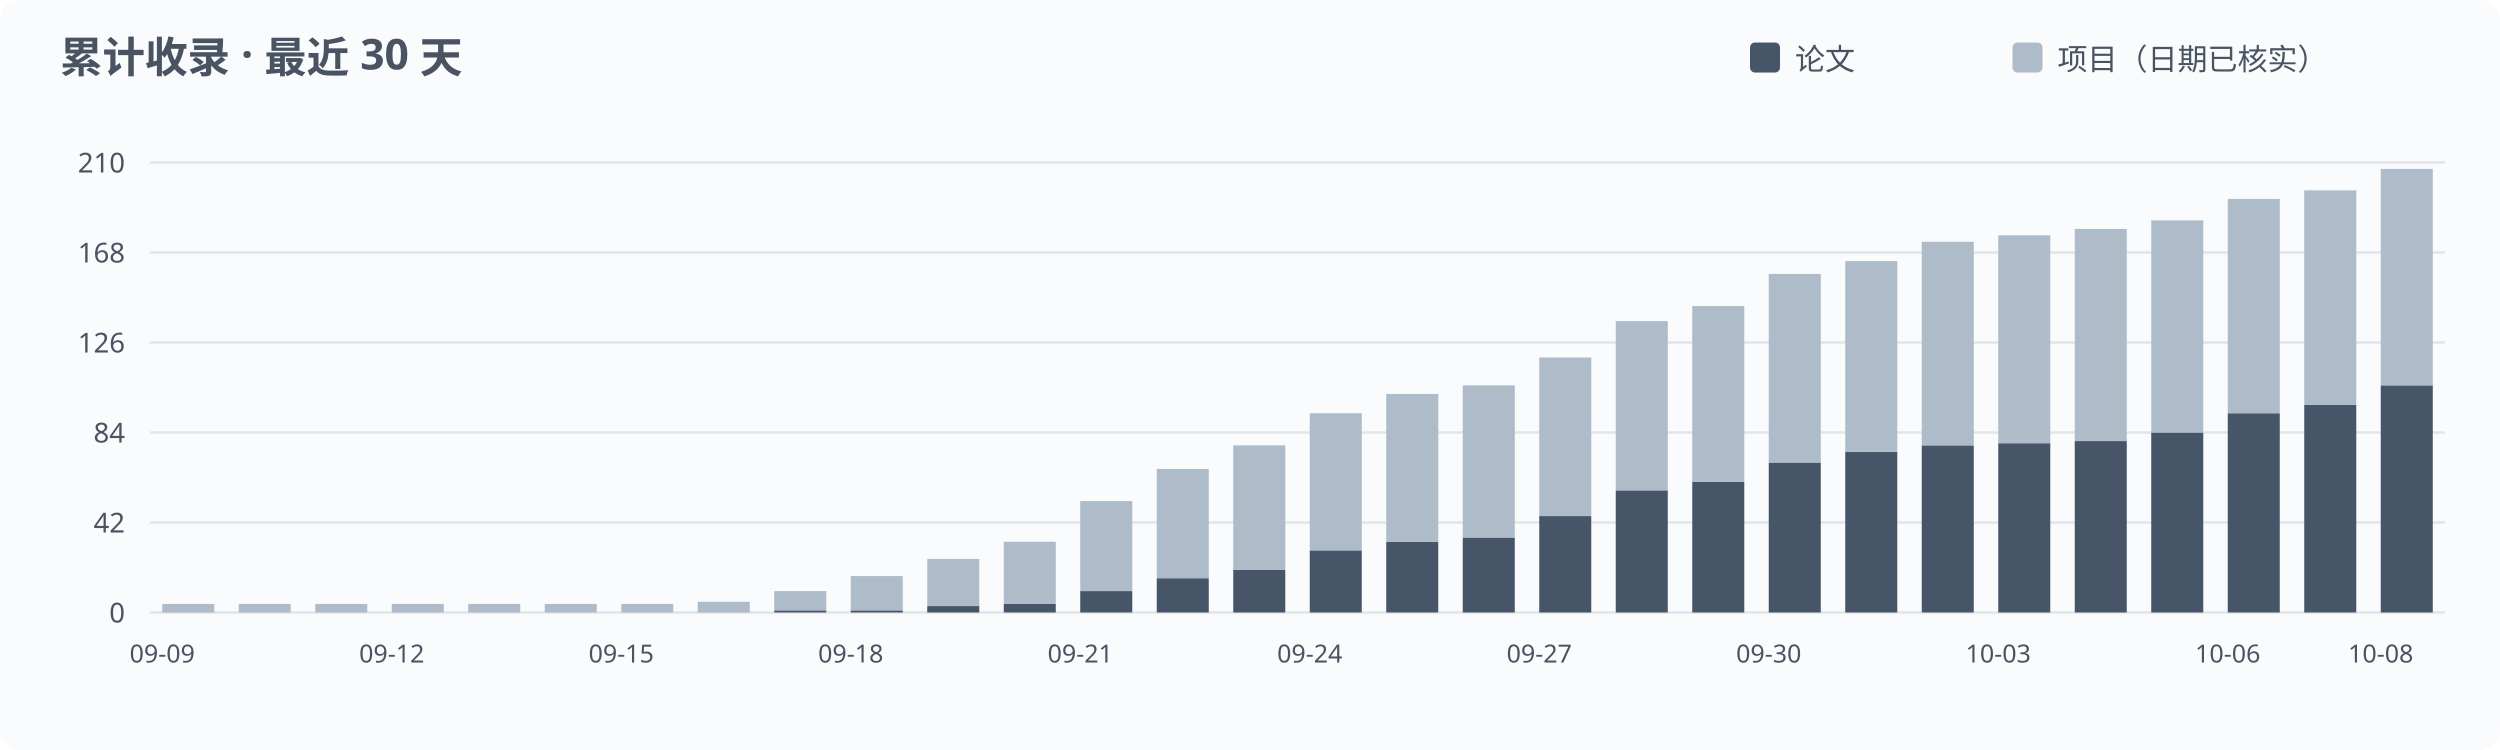
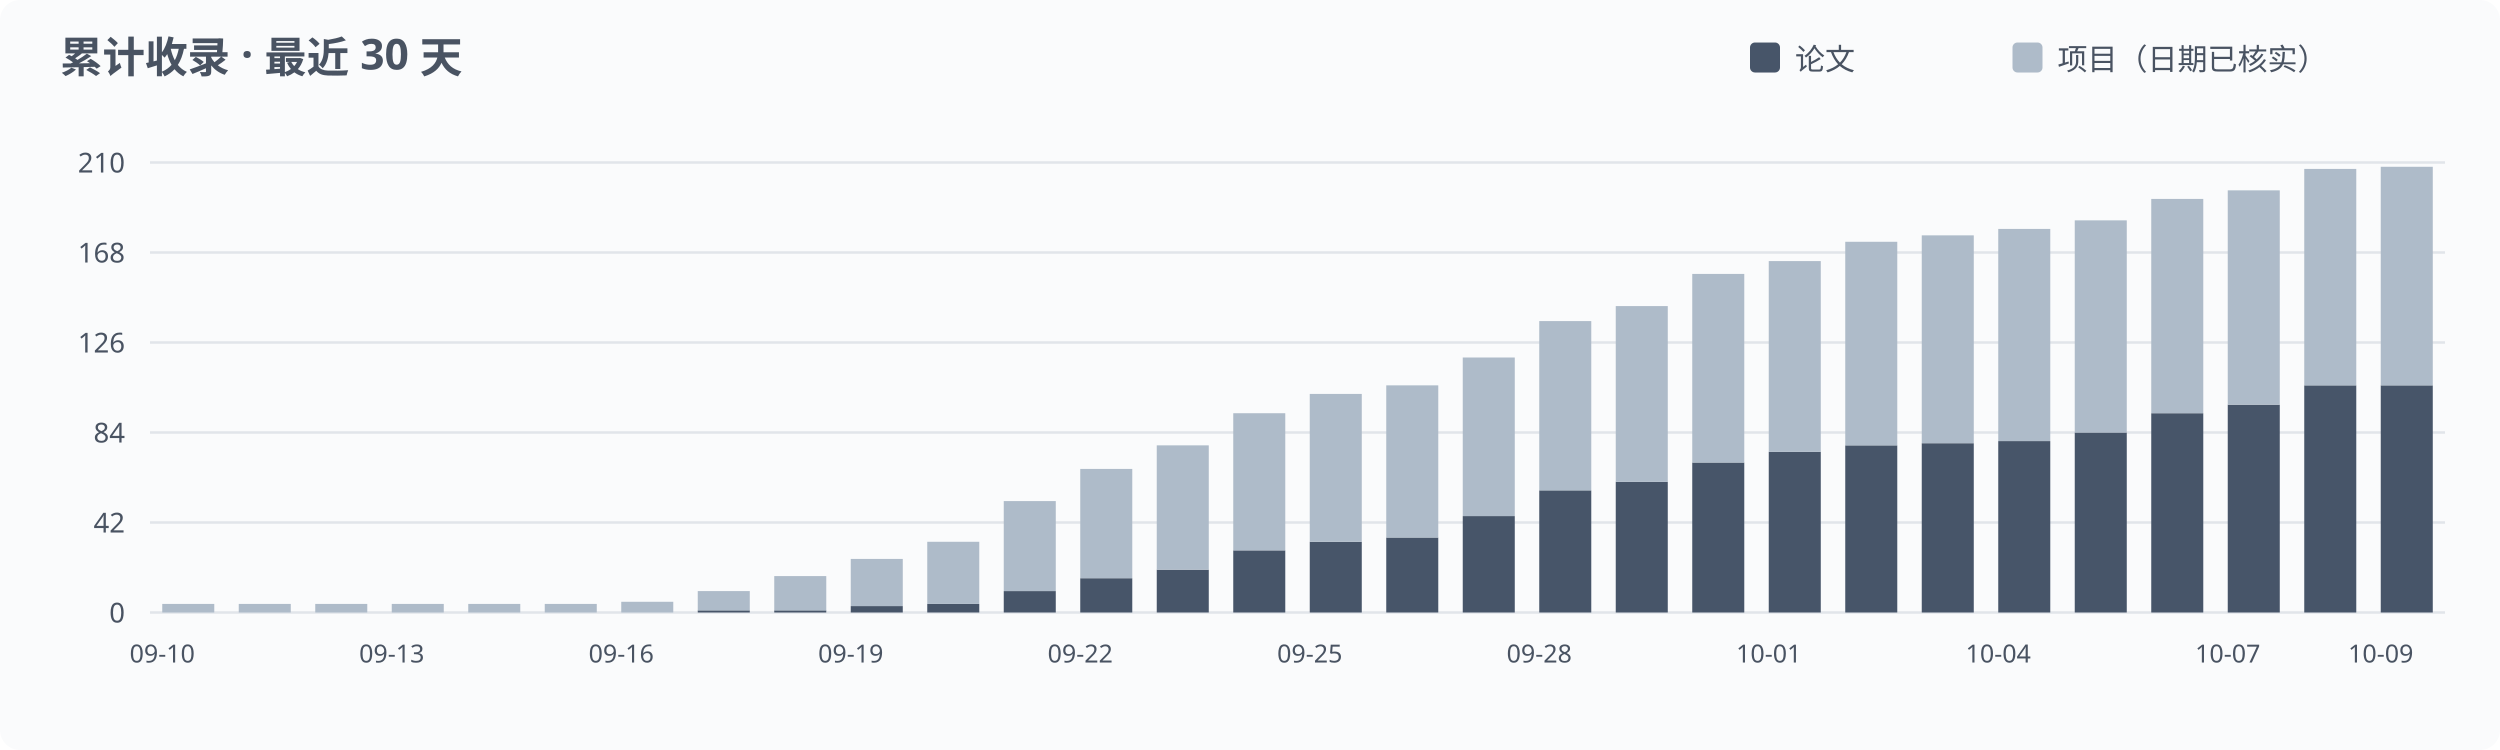
<svg xmlns="http://www.w3.org/2000/svg" width="1000" height="300" viewBox="0 0 1000 300" role="img" aria-labelledby="title desc">
  <rect width="100%" height="100%" rx="8" fill="#fafbfc" />
  <g font-family="system-ui,sans-serif" fill="#495362">
    <text x="24" y="29" font-size="17" font-weight="600">累计收录 · 最近 30 天</text>
    <rect x="700" y="17" width="12" height="12" rx="2" fill="#475569" />
    <text x="718" y="28" font-size="12">论文</text>
    <rect x="805" y="17" width="12" height="12" rx="2" fill="#aebbc9" />
    <text x="823" y="28" font-size="12">项目（日期已核实）</text>
    <path d="M60 245.0H978" stroke="#e1e5ea" />
    <text x="50" y="249.0" text-anchor="end" font-size="11">0</text>
    <path d="M60 209.0H978" stroke="#e1e5ea" />
    <text x="50" y="213.0" text-anchor="end" font-size="11">42</text>
    <path d="M60 173.0H978" stroke="#e1e5ea" />
    <text x="50" y="177.0" text-anchor="end" font-size="11">84</text>
    <path d="M60 137.0H978" stroke="#e1e5ea" />
    <text x="50" y="141.0" text-anchor="end" font-size="11">126</text>
    <path d="M60 101.0H978" stroke="#e1e5ea" />
    <text x="50" y="105.0" text-anchor="end" font-size="11">168</text>
    <path d="M60 65.0H978" stroke="#e1e5ea" />
    <text x="50" y="69.0" text-anchor="end" font-size="11">210</text>
    <rect x="64.90" y="245.00" width="20.81" height="0.00" fill="#475569" />
    <rect x="64.90" y="241.57" width="20.81" height="3.43" fill="#aebbc9" />
-     <text x="64.90" y="265" text-anchor="middle" font-size="10">09-09</text>
+     <text x="64.90" y="265" text-anchor="middle" font-size="10">09-10</text>
    <rect x="95.50" y="245.00" width="20.81" height="0.00" fill="#475569" />
    <rect x="95.50" y="241.57" width="20.81" height="3.43" fill="#aebbc9" />
    <rect x="126.10" y="245.00" width="20.81" height="0.00" fill="#475569" />
    <rect x="126.10" y="241.57" width="20.81" height="3.43" fill="#aebbc9" />
    <rect x="156.70" y="245.00" width="20.81" height="0.00" fill="#475569" />
    <rect x="156.70" y="241.57" width="20.81" height="3.43" fill="#aebbc9" />
-     <text x="156.70" y="265" text-anchor="middle" font-size="10">09-12</text>
+     <text x="156.70" y="265" text-anchor="middle" font-size="10">09-13</text>
    <rect x="187.30" y="245.00" width="20.81" height="0.00" fill="#475569" />
    <rect x="187.30" y="241.57" width="20.81" height="3.43" fill="#aebbc9" />
    <rect x="217.90" y="245.00" width="20.81" height="0.00" fill="#475569" />
    <rect x="217.90" y="241.57" width="20.81" height="3.43" fill="#aebbc9" />
    <rect x="248.50" y="245.00" width="20.81" height="0.00" fill="#475569" />
-     <rect x="248.50" y="241.57" width="20.81" height="3.43" fill="#aebbc9" />
-     <text x="248.50" y="265" text-anchor="middle" font-size="10">09-15</text>
-     <rect x="279.10" y="245.00" width="20.81" height="0.00" fill="#475569" />
-     <rect x="279.10" y="240.71" width="20.81" height="4.29" fill="#aebbc9" />
+     <rect x="248.50" y="240.71" width="20.81" height="4.29" fill="#aebbc9" />
+     <text x="248.50" y="265" text-anchor="middle" font-size="10">09-16</text>
+     <rect x="279.10" y="244.14" width="20.81" height="0.86" fill="#475569" />
+     <rect x="279.10" y="236.43" width="20.81" height="7.71" fill="#aebbc9" />
    <rect x="309.70" y="244.14" width="20.81" height="0.86" fill="#475569" />
-     <rect x="309.70" y="236.43" width="20.81" height="7.71" fill="#aebbc9" />
-     <rect x="340.30" y="244.14" width="20.81" height="0.86" fill="#475569" />
-     <rect x="340.30" y="230.43" width="20.81" height="13.71" fill="#aebbc9" />
-     <text x="340.30" y="265" text-anchor="middle" font-size="10">09-18</text>
-     <rect x="370.90" y="242.43" width="20.81" height="2.57" fill="#475569" />
-     <rect x="370.90" y="223.57" width="20.81" height="18.86" fill="#aebbc9" />
-     <rect x="401.50" y="241.57" width="20.81" height="3.43" fill="#475569" />
-     <rect x="401.50" y="216.71" width="20.81" height="24.86" fill="#aebbc9" />
-     <rect x="432.10" y="236.43" width="20.81" height="8.57" fill="#475569" />
-     <rect x="432.10" y="200.43" width="20.81" height="36.00" fill="#aebbc9" />
-     <text x="432.10" y="265" text-anchor="middle" font-size="10">09-21</text>
-     <rect x="462.70" y="231.29" width="20.81" height="13.71" fill="#475569" />
-     <rect x="462.70" y="187.57" width="20.81" height="43.71" fill="#aebbc9" />
-     <rect x="493.30" y="227.86" width="20.81" height="17.14" fill="#475569" />
-     <rect x="493.30" y="178.14" width="20.81" height="49.71" fill="#aebbc9" />
-     <rect x="523.90" y="220.14" width="20.81" height="24.86" fill="#475569" />
-     <rect x="523.90" y="165.29" width="20.81" height="54.86" fill="#aebbc9" />
-     <text x="523.90" y="265" text-anchor="middle" font-size="10">09-24</text>
-     <rect x="554.50" y="216.71" width="20.81" height="28.29" fill="#475569" />
-     <rect x="554.50" y="157.57" width="20.81" height="59.14" fill="#aebbc9" />
-     <rect x="585.10" y="215.00" width="20.81" height="30.00" fill="#475569" />
-     <rect x="585.10" y="154.14" width="20.81" height="60.86" fill="#aebbc9" />
-     <rect x="615.70" y="206.43" width="20.81" height="38.57" fill="#475569" />
-     <rect x="615.70" y="143.00" width="20.81" height="63.43" fill="#aebbc9" />
-     <text x="615.70" y="265" text-anchor="middle" font-size="10">09-27</text>
-     <rect x="646.30" y="196.14" width="20.81" height="48.86" fill="#475569" />
-     <rect x="646.30" y="128.43" width="20.81" height="67.71" fill="#aebbc9" />
-     <rect x="676.90" y="192.71" width="20.81" height="52.29" fill="#475569" />
-     <rect x="676.90" y="122.43" width="20.81" height="70.29" fill="#aebbc9" />
-     <rect x="707.50" y="185.00" width="20.81" height="60.00" fill="#475569" />
-     <rect x="707.50" y="109.57" width="20.81" height="75.43" fill="#aebbc9" />
-     <text x="707.50" y="265" text-anchor="middle" font-size="10">09-30</text>
-     <rect x="738.10" y="180.71" width="20.81" height="64.29" fill="#475569" />
-     <rect x="738.10" y="104.43" width="20.81" height="76.29" fill="#aebbc9" />
-     <rect x="768.70" y="178.14" width="20.81" height="66.86" fill="#475569" />
-     <rect x="768.70" y="96.71" width="20.81" height="81.43" fill="#aebbc9" />
-     <rect x="799.30" y="177.29" width="20.81" height="67.71" fill="#475569" />
-     <rect x="799.30" y="94.14" width="20.81" height="83.14" fill="#aebbc9" />
-     <text x="799.30" y="265" text-anchor="middle" font-size="10">10-03</text>
-     <rect x="829.90" y="176.43" width="20.81" height="68.57" fill="#475569" />
-     <rect x="829.90" y="91.57" width="20.81" height="84.86" fill="#aebbc9" />
-     <rect x="860.50" y="173.00" width="20.81" height="72.00" fill="#475569" />
-     <rect x="860.50" y="88.14" width="20.81" height="84.86" fill="#aebbc9" />
-     <rect x="891.10" y="165.29" width="20.81" height="79.71" fill="#475569" />
-     <rect x="891.10" y="79.57" width="20.81" height="85.71" fill="#aebbc9" />
-     <text x="891.10" y="265" text-anchor="middle" font-size="10">10-06</text>
-     <rect x="921.70" y="161.86" width="20.81" height="83.14" fill="#475569" />
-     <rect x="921.70" y="76.14" width="20.81" height="85.71" fill="#aebbc9" />
+     <rect x="309.70" y="230.43" width="20.81" height="13.71" fill="#aebbc9" />
+     <rect x="340.30" y="242.43" width="20.81" height="2.57" fill="#475569" />
+     <rect x="340.30" y="223.57" width="20.81" height="18.86" fill="#aebbc9" />
+     <text x="340.30" y="265" text-anchor="middle" font-size="10">09-19</text>
+     <rect x="370.90" y="241.57" width="20.81" height="3.43" fill="#475569" />
+     <rect x="370.90" y="216.71" width="20.81" height="24.86" fill="#aebbc9" />
+     <rect x="401.50" y="236.43" width="20.81" height="8.57" fill="#475569" />
+     <rect x="401.50" y="200.43" width="20.81" height="36.00" fill="#aebbc9" />
+     <rect x="432.10" y="231.29" width="20.81" height="13.71" fill="#475569" />
+     <rect x="432.10" y="187.57" width="20.81" height="43.71" fill="#aebbc9" />
+     <text x="432.10" y="265" text-anchor="middle" font-size="10">09-22</text>
+     <rect x="462.70" y="227.86" width="20.81" height="17.14" fill="#475569" />
+     <rect x="462.70" y="178.14" width="20.81" height="49.71" fill="#aebbc9" />
+     <rect x="493.30" y="220.14" width="20.81" height="24.86" fill="#475569" />
+     <rect x="493.30" y="165.29" width="20.81" height="54.86" fill="#aebbc9" />
+     <rect x="523.90" y="216.71" width="20.81" height="28.29" fill="#475569" />
+     <rect x="523.90" y="157.57" width="20.81" height="59.14" fill="#aebbc9" />
+     <text x="523.90" y="265" text-anchor="middle" font-size="10">09-25</text>
+     <rect x="554.50" y="215.00" width="20.81" height="30.00" fill="#475569" />
+     <rect x="554.50" y="154.14" width="20.81" height="60.86" fill="#aebbc9" />
+     <rect x="585.10" y="206.43" width="20.81" height="38.57" fill="#475569" />
+     <rect x="585.10" y="143.00" width="20.81" height="63.43" fill="#aebbc9" />
+     <rect x="615.70" y="196.14" width="20.81" height="48.86" fill="#475569" />
+     <rect x="615.70" y="128.43" width="20.81" height="67.71" fill="#aebbc9" />
+     <text x="615.70" y="265" text-anchor="middle" font-size="10">09-28</text>
+     <rect x="646.30" y="192.71" width="20.81" height="52.29" fill="#475569" />
+     <rect x="646.30" y="122.43" width="20.81" height="70.29" fill="#aebbc9" />
+     <rect x="676.90" y="185.00" width="20.81" height="60.00" fill="#475569" />
+     <rect x="676.90" y="109.57" width="20.81" height="75.43" fill="#aebbc9" />
+     <rect x="707.50" y="180.71" width="20.81" height="64.29" fill="#475569" />
+     <rect x="707.50" y="104.43" width="20.81" height="76.29" fill="#aebbc9" />
+     <text x="707.50" y="265" text-anchor="middle" font-size="10">10-01</text>
+     <rect x="738.10" y="178.14" width="20.81" height="66.86" fill="#475569" />
+     <rect x="738.10" y="96.71" width="20.81" height="81.43" fill="#aebbc9" />
+     <rect x="768.70" y="177.29" width="20.81" height="67.71" fill="#475569" />
+     <rect x="768.70" y="94.14" width="20.81" height="83.14" fill="#aebbc9" />
+     <rect x="799.30" y="176.43" width="20.81" height="68.57" fill="#475569" />
+     <rect x="799.30" y="91.57" width="20.81" height="84.86" fill="#aebbc9" />
+     <text x="799.30" y="265" text-anchor="middle" font-size="10">10-04</text>
+     <rect x="829.90" y="173.00" width="20.81" height="72.00" fill="#475569" />
+     <rect x="829.90" y="88.14" width="20.81" height="84.86" fill="#aebbc9" />
+     <rect x="860.50" y="165.29" width="20.81" height="79.71" fill="#475569" />
+     <rect x="860.50" y="79.57" width="20.81" height="85.71" fill="#aebbc9" />
+     <rect x="891.10" y="161.86" width="20.81" height="83.14" fill="#475569" />
+     <rect x="891.10" y="76.14" width="20.81" height="85.71" fill="#aebbc9" />
+     <text x="891.10" y="265" text-anchor="middle" font-size="10">10-07</text>
+     <rect x="921.70" y="154.14" width="20.81" height="90.86" fill="#475569" />
+     <rect x="921.70" y="67.57" width="20.81" height="86.57" fill="#aebbc9" />
    <rect x="952.30" y="154.14" width="20.81" height="90.86" fill="#475569" />
-     <rect x="952.30" y="67.57" width="20.81" height="86.57" fill="#aebbc9" />
-     <text x="952.30" y="265" text-anchor="middle" font-size="10">10-08</text>
+     <rect x="952.30" y="66.71" width="20.81" height="87.43" fill="#aebbc9" />
+     <text x="952.30" y="265" text-anchor="middle" font-size="10">10-09</text>
  </g>
</svg>
